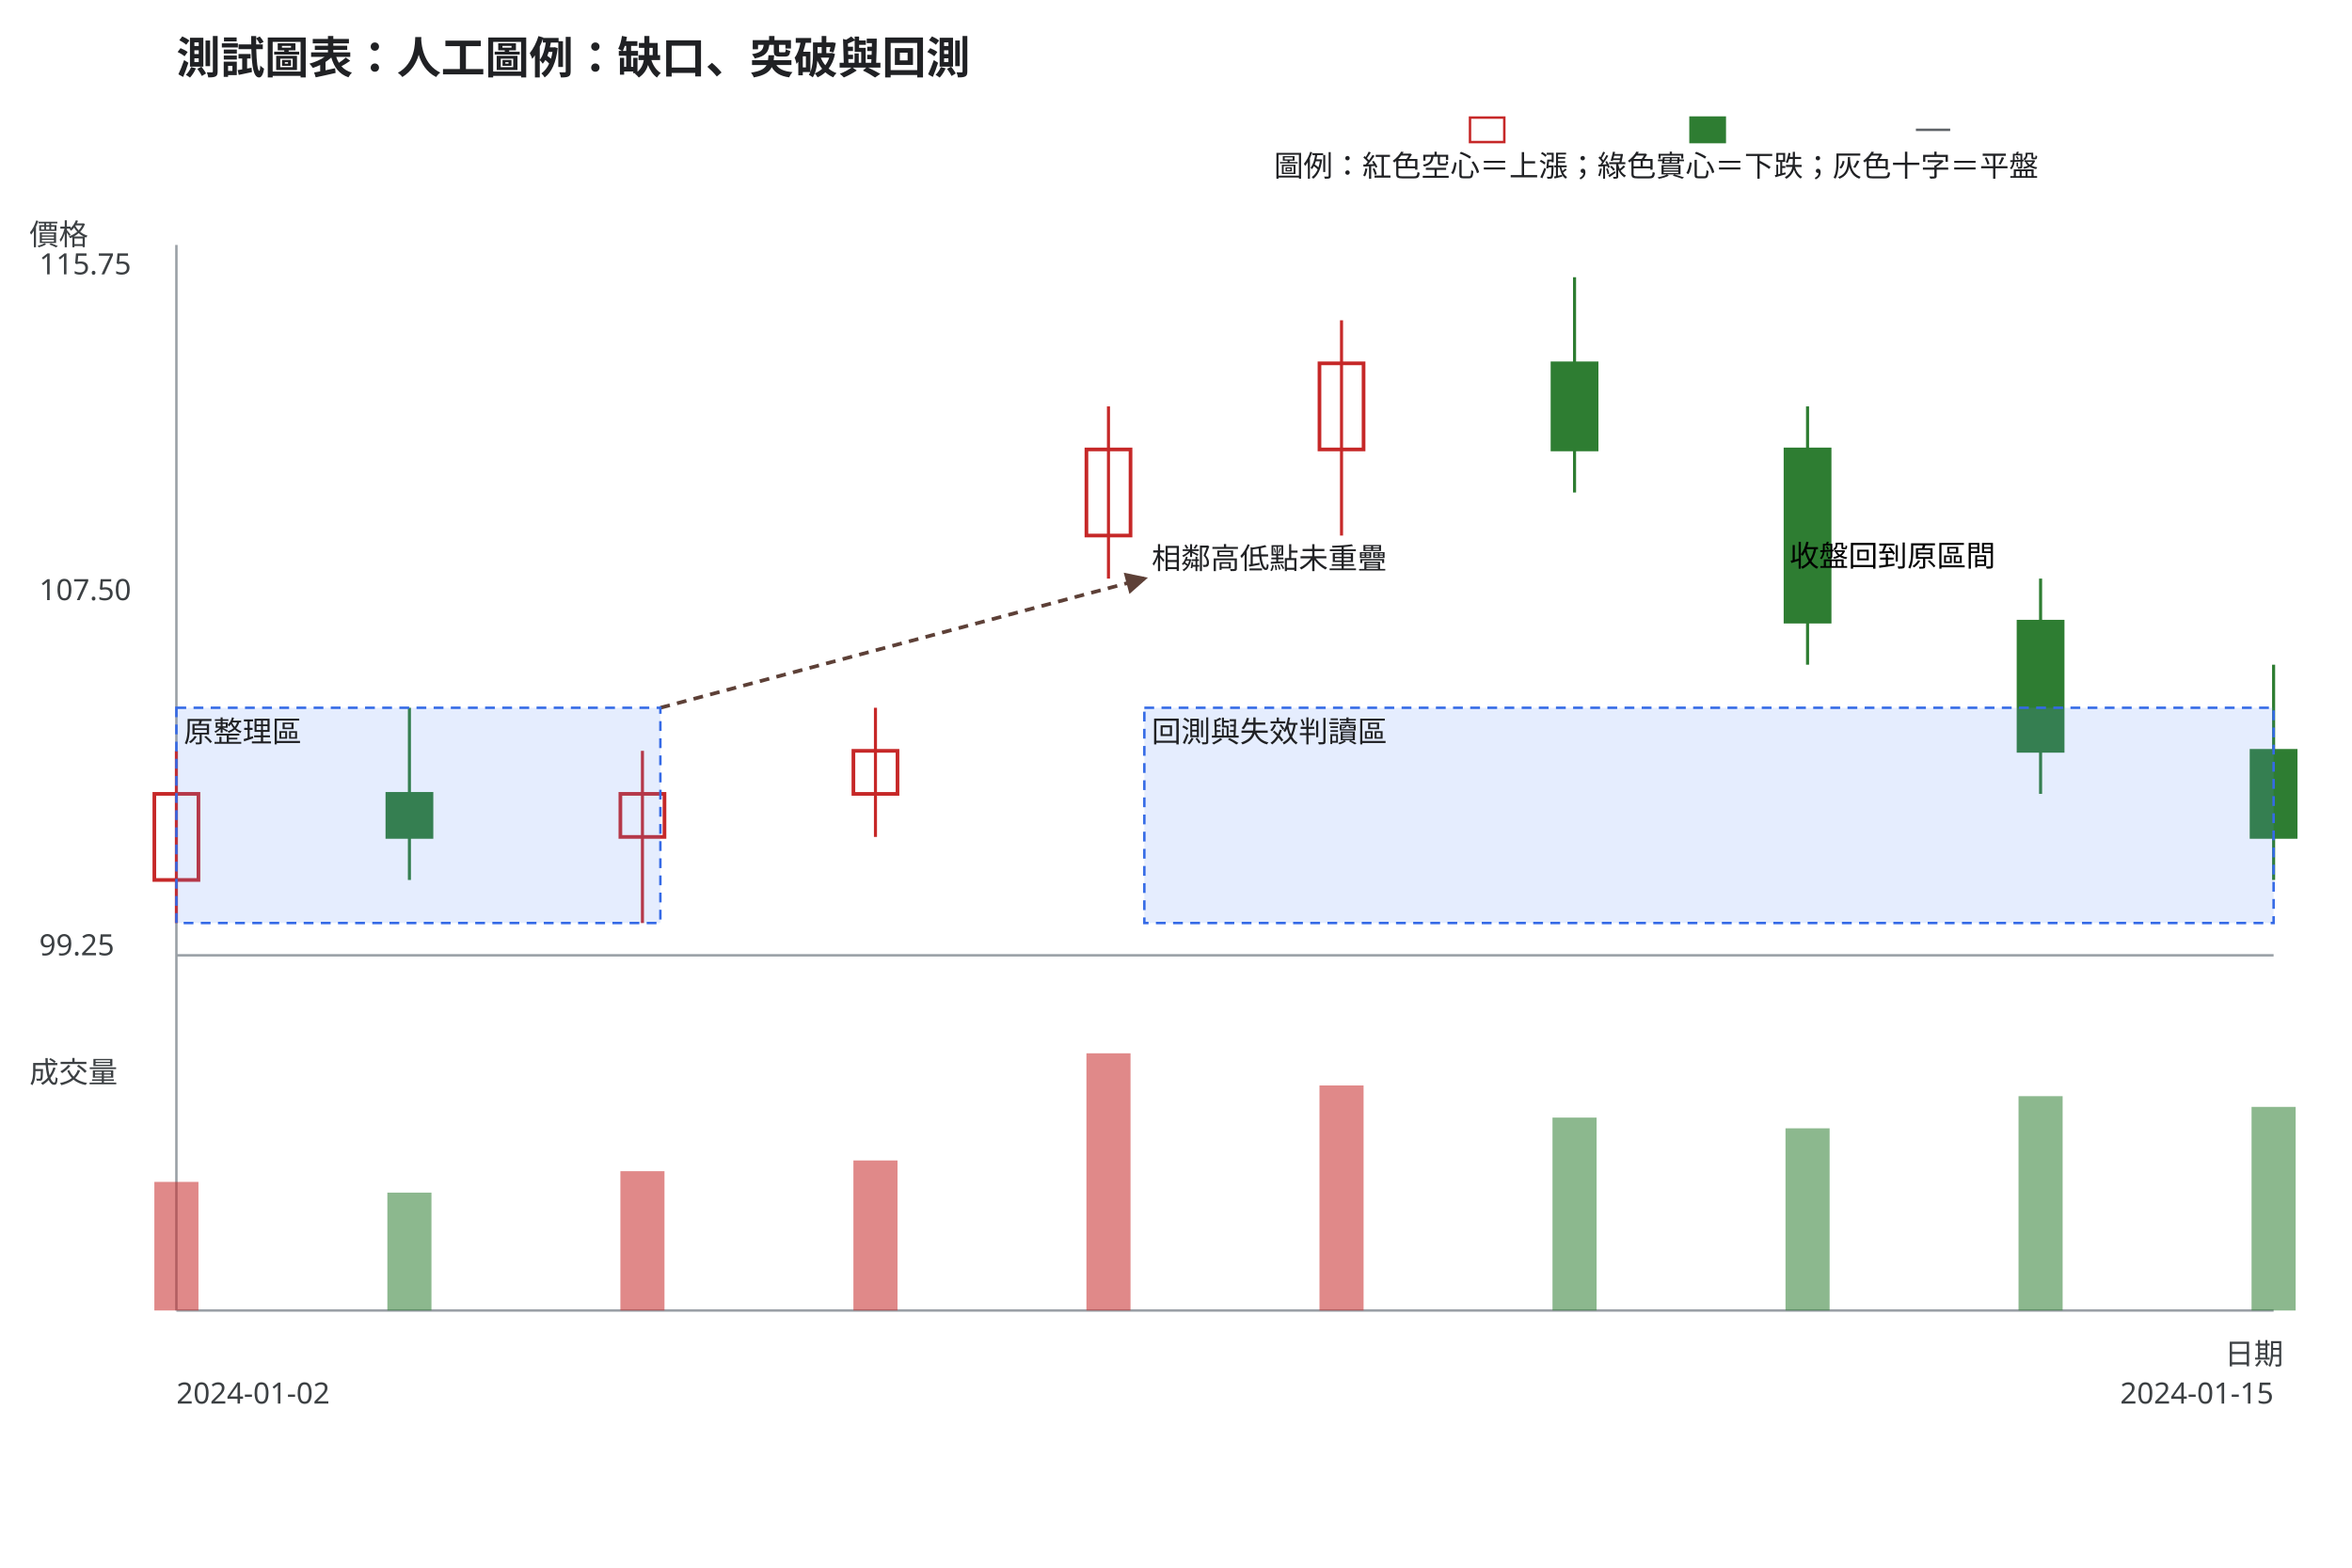
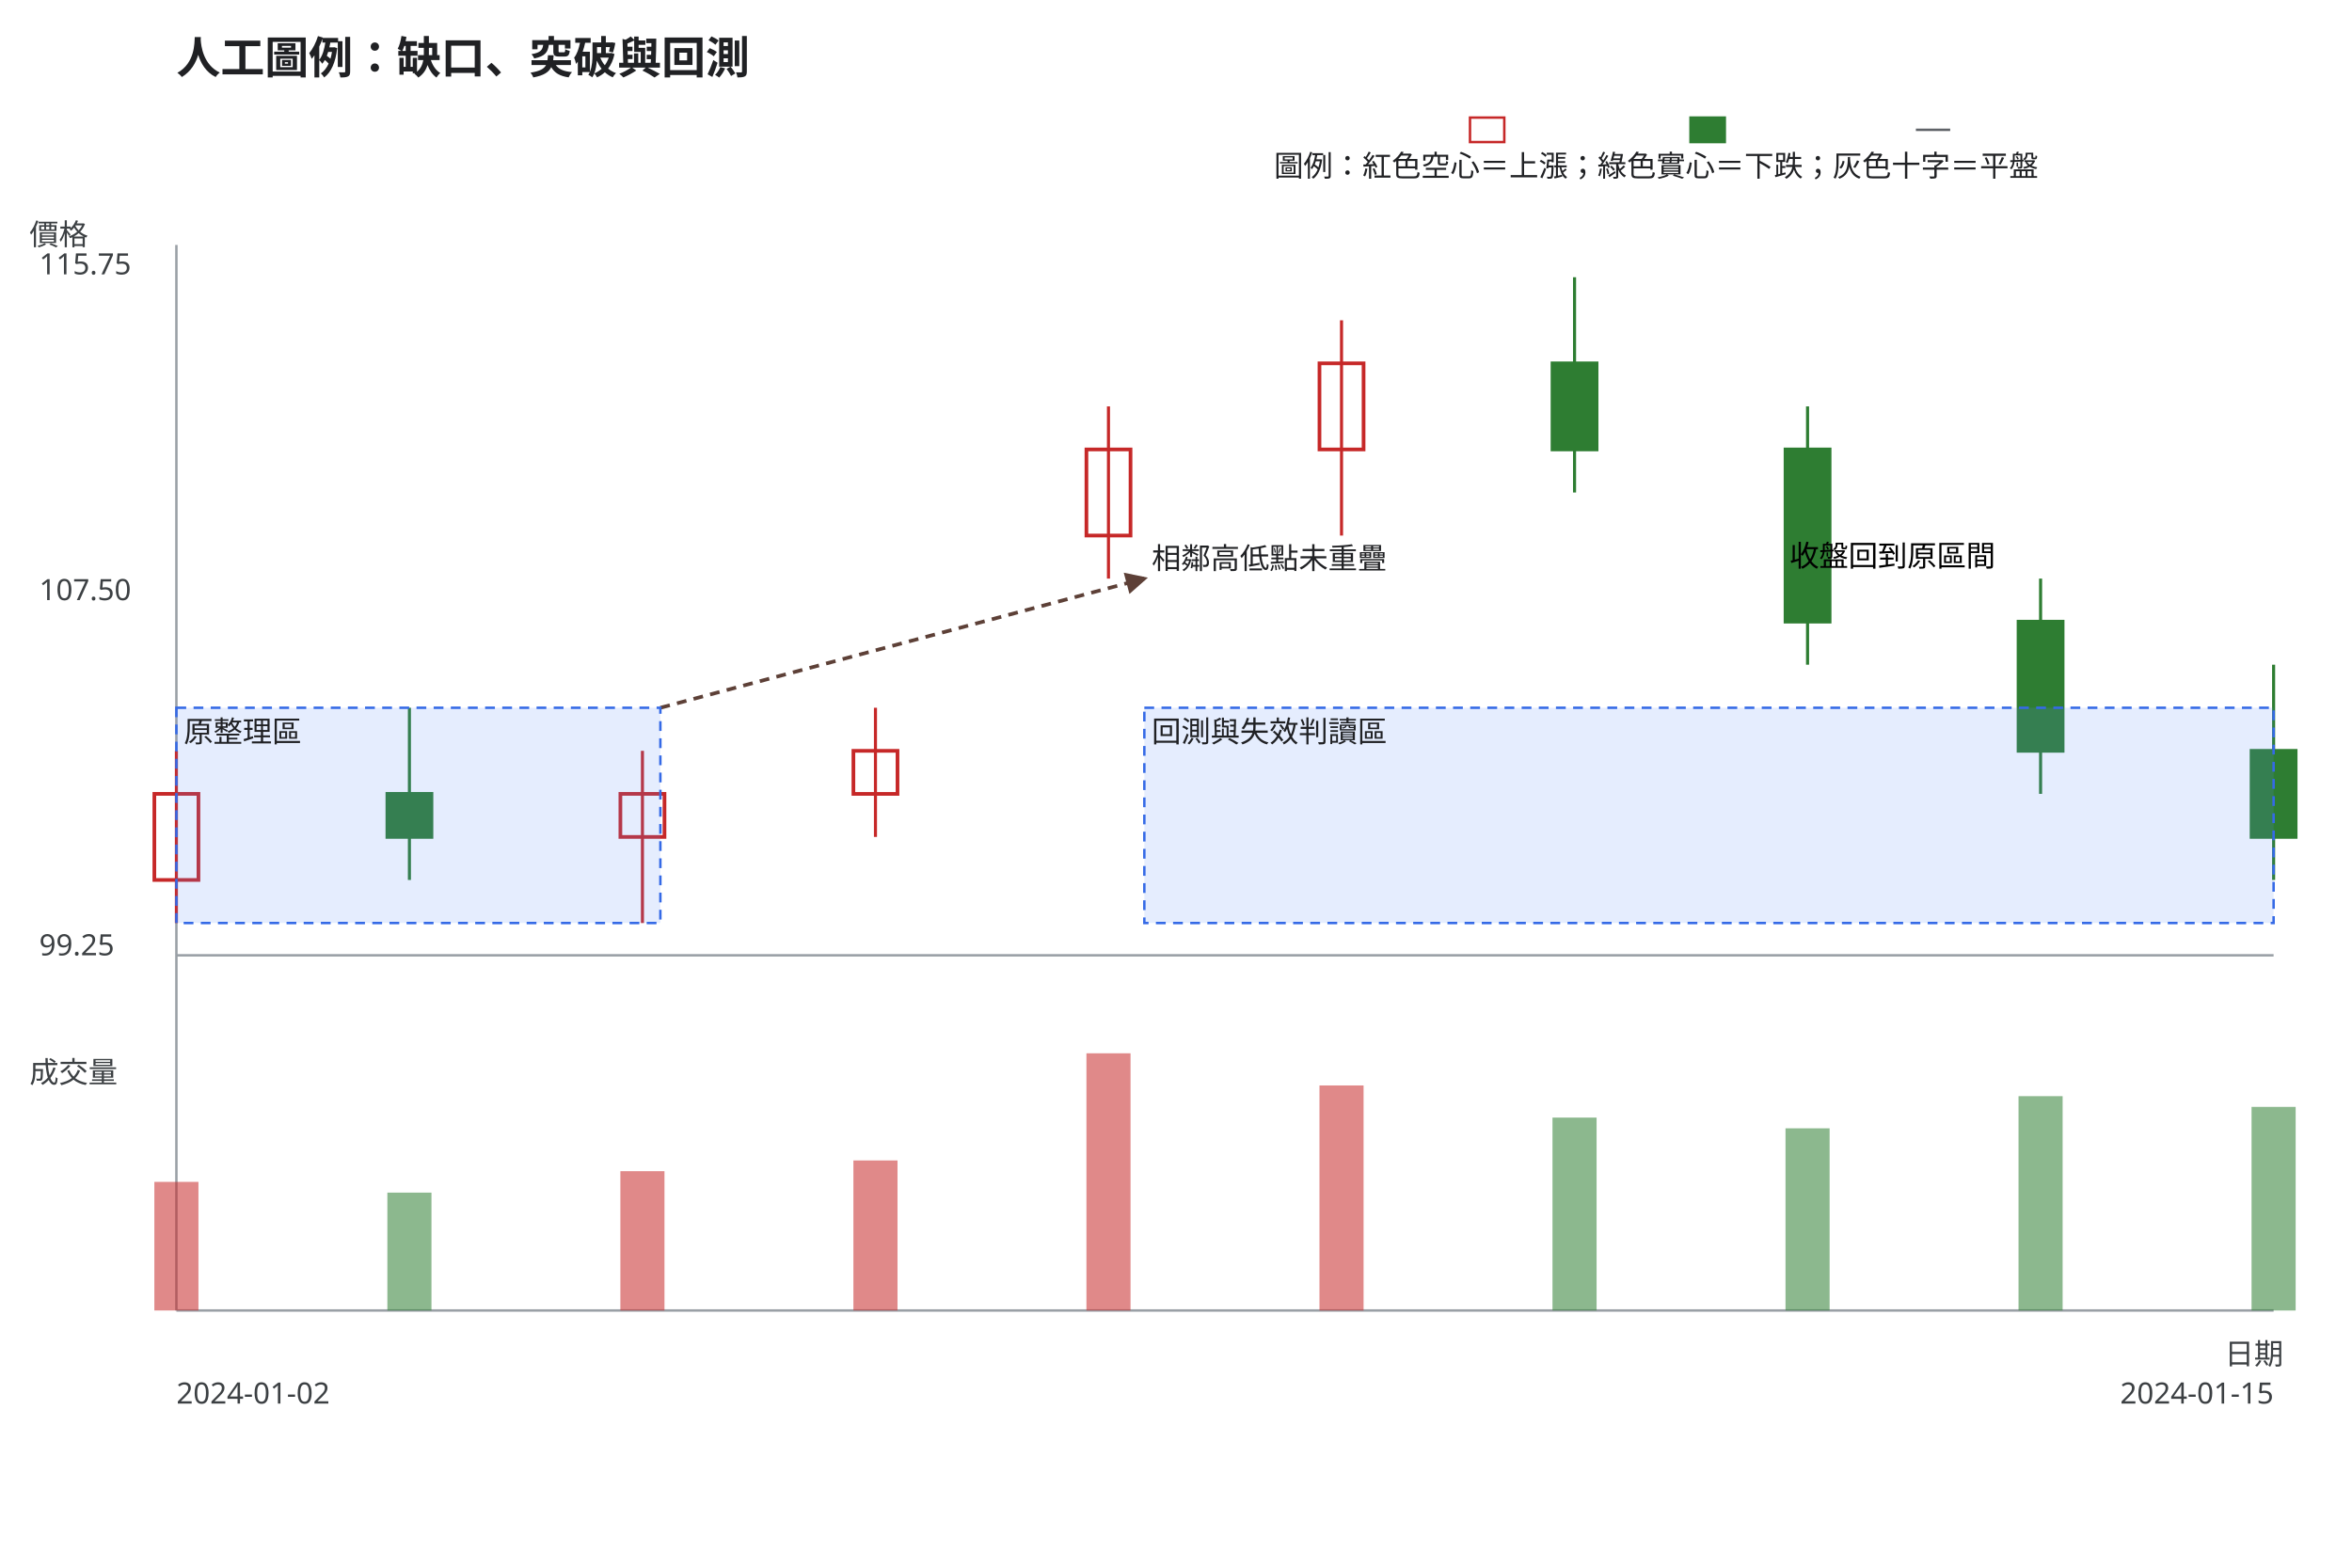
<svg xmlns="http://www.w3.org/2000/svg" aria-labelledby="chart-title chart-desc" height="640.00" role="img" viewBox="0 0 960.00 640.00" width="960.00">
  <style>.chart-heading{font:600 18px sans-serif;fill:#202124}.axis{stroke:#9aa0a6;stroke-width:1}.axis-label{font:12px sans-serif;fill:#3c4043}.legend-text,.annotation-label,.indicator-label{font:12px sans-serif;fill:#202124}.candle-wick{stroke-width:1.25}.volume-bar{fill-opacity:.55}.annotation{stroke-dasharray:4 3}.indicator-line{stroke-width:1.5}.sma{stroke:#1565c0}.ema{stroke:#8e24aa}.bollinger{stroke:#ef6c00}.atr{stroke:#455a64}.rsi{stroke:#00695c}.kd-k{stroke:#1565c0}.kd-d{stroke:#ef6c00}.macd{stroke:#6a1b9a}.macd-signal{stroke:#d81b60}.macd-histogram{stroke:#546e7a}</style>
  <defs>
    <marker id="arrowhead" markerHeight="6.00" markerWidth="6.00" orient="auto" refX="5.00" refY="3.00">
      <path d="M 0 0 L 6 3 L 0 6 z" fill="#5d4037" />
    </marker>
  </defs>
-   <text class="chart-heading" x="72.00" y="30.00">測試圖表：人工圖例：缺口、突破與回測</text>
+   <text class="chart-heading" x="72.00" y="30.00">人工圖例：缺口、突破與回測</text>
  <g class="axes">
    <line class="axis" x1="72.00" x2="72.00" y1="100.00" y2="535.00" />
    <line class="axis" x1="72.00" x2="928.00" y1="390.00" y2="390.00" />
    <line class="axis" x1="72.00" x2="928.00" y1="535.00" y2="535.00" />
    <text class="axis-label" x="12.00" y="100.00">價格</text>
    <text class="axis-label" x="16.00" y="112.00">115.75</text>
    <text class="axis-label" x="16.00" y="245.00">107.50</text>
    <text class="axis-label" x="16.00" y="390.00">99.25</text>
    <text class="axis-label" x="12.00" y="442.00">成交量</text>
    <text class="axis-label" x="908.00" y="557.00">日期</text>
  </g>
  <g class="date-labels">
    <text class="axis-label" text-anchor="start" x="72.00" y="573.00">2024-01-02</text>
    <text class="axis-label" text-anchor="end" x="928.00" y="573.00">2024-01-15</text>
  </g>
  <g class="price-candles">
    <line class="candle-wick up" data-direction="up" stroke="#c62828" x1="72.00" x2="72.00" y1="306.52" y2="376.82" />
    <rect class="candle-body up hollow" data-direction="up" fill="none" height="35.15" stroke="#c62828" stroke-width="1.50" width="18.00" x="63.00" y="324.09" />
    <line class="candle-wick down" data-direction="down" stroke="#2e7d32" x1="167.11" x2="167.11" y1="288.94" y2="359.24" />
    <rect class="candle-body down solid" data-direction="down" fill="#2e7d32" height="17.58" stroke="#2e7d32" stroke-width="1.50" width="18.00" x="158.11" y="324.09" />
    <line class="candle-wick up" data-direction="up" stroke="#c62828" x1="262.22" x2="262.22" y1="306.52" y2="376.82" />
    <rect class="candle-body up hollow" data-direction="up" fill="none" height="17.58" stroke="#c62828" stroke-width="1.50" width="18.00" x="253.22" y="324.09" />
    <line class="candle-wick up" data-direction="up" stroke="#c62828" x1="357.33" x2="357.33" y1="288.94" y2="341.67" />
    <rect class="candle-body up hollow" data-direction="up" fill="none" height="17.58" stroke="#c62828" stroke-width="1.50" width="18.00" x="348.33" y="306.52" />
    <line class="candle-wick up" data-direction="up" stroke="#c62828" x1="452.44" x2="452.44" y1="165.91" y2="236.21" />
    <rect class="candle-body up hollow" data-direction="up" fill="none" height="35.15" stroke="#c62828" stroke-width="1.50" width="18.00" x="443.44" y="183.48" />
    <line class="candle-wick up" data-direction="up" stroke="#c62828" x1="547.56" x2="547.56" y1="130.76" y2="218.64" />
    <rect class="candle-body up hollow" data-direction="up" fill="none" height="35.15" stroke="#c62828" stroke-width="1.50" width="18.00" x="538.56" y="148.33" />
    <line class="candle-wick down" data-direction="down" stroke="#2e7d32" x1="642.67" x2="642.67" y1="113.18" y2="201.06" />
    <rect class="candle-body down solid" data-direction="down" fill="#2e7d32" height="35.15" stroke="#2e7d32" stroke-width="1.50" width="18.00" x="633.67" y="148.33" />
    <line class="candle-wick down" data-direction="down" stroke="#2e7d32" x1="737.78" x2="737.78" y1="165.91" y2="271.36" />
    <rect class="candle-body down solid" data-direction="down" fill="#2e7d32" height="70.30" stroke="#2e7d32" stroke-width="1.50" width="18.00" x="728.78" y="183.48" />
    <line class="candle-wick down" data-direction="down" stroke="#2e7d32" x1="832.89" x2="832.89" y1="236.21" y2="324.09" />
    <rect class="candle-body down solid" data-direction="down" fill="#2e7d32" height="52.73" stroke="#2e7d32" stroke-width="1.50" width="18.00" x="823.89" y="253.79" />
    <line class="candle-wick down" data-direction="down" stroke="#2e7d32" x1="928.00" x2="928.00" y1="271.36" y2="359.24" />
    <rect class="candle-body down solid" data-direction="down" fill="#2e7d32" height="35.15" stroke="#2e7d32" stroke-width="1.50" width="18.00" x="919.00" y="306.52" />
  </g>
  <g class="volume-bars">
    <rect class="volume-bar up" data-direction="up" fill="#c62828" height="52.50" width="18.00" x="63.00" y="482.50" />
    <rect class="volume-bar down" data-direction="down" fill="#2e7d32" height="48.13" width="18.00" x="158.11" y="486.88" />
    <rect class="volume-bar up" data-direction="up" fill="#c62828" height="56.88" width="18.00" x="253.22" y="478.13" />
    <rect class="volume-bar up" data-direction="up" fill="#c62828" height="61.25" width="18.00" x="348.33" y="473.75" />
    <rect class="volume-bar up" data-direction="up" fill="#c62828" height="105.00" width="18.00" x="443.44" y="430.00" />
    <rect class="volume-bar up" data-direction="up" fill="#c62828" height="91.88" width="18.00" x="538.56" y="443.13" />
    <rect class="volume-bar down" data-direction="down" fill="#2e7d32" height="78.75" width="18.00" x="633.67" y="456.25" />
    <rect class="volume-bar down" data-direction="down" fill="#2e7d32" height="74.38" width="18.00" x="728.78" y="460.63" />
    <rect class="volume-bar down" data-direction="down" fill="#2e7d32" height="87.50" width="18.00" x="823.89" y="447.50" />
    <rect class="volume-bar down" data-direction="down" fill="#2e7d32" height="83.13" width="18.00" x="919.00" y="451.88" />
  </g>
  <g class="legend">
    <rect class="legend-up hollow" fill="none" height="10.00" stroke="#c62828" width="14.00" x="600.00" y="48.00" />
    <rect class="legend-down solid" fill="#2e7d32" height="10.00" stroke="#2e7d32" width="14.00" x="690.00" y="48.00" />
    <line class="legend-doji cross" stroke="#5f6368" x1="782.00" x2="796.00" y1="53.00" y2="53.00" />
    <text class="legend-text" x="520.00" y="72.00">圖例：紅色空心＝上漲；綠色實心＝下跌；灰色十字＝平盤</text>
  </g>
  <g class="annotations">
    <line class="annotation arrow" data-annotation="arrow" marker-end="url(#arrowhead)" stroke="#5d4037" stroke-width="1.50" x1="269.54" x2="467.08" y1="288.94" y2="236.21" />
    <text class="annotation-label" x="470.08" y="232.21">相鄰高低點未重疊</text>
    <text class="annotation label" data-annotation="label" x="730.46" y="231.21">收盤回到原區間</text>
    <rect class="annotation zone" data-annotation="zone" fill="#5b8ff9" fill-opacity="0.16" height="87.88" stroke="#356ae6" width="197.54" x="72.00" y="288.94" />
    <text class="annotation-label" x="75.00" y="302.94">原整理區</text>
    <rect class="annotation zone" data-annotation="zone" fill="#5b8ff9" fill-opacity="0.16" height="87.88" stroke="#356ae6" width="460.92" x="467.08" y="288.94" />
    <text class="annotation-label" x="470.08" y="302.94">回測與失效判讀區</text>
  </g>
</svg>
